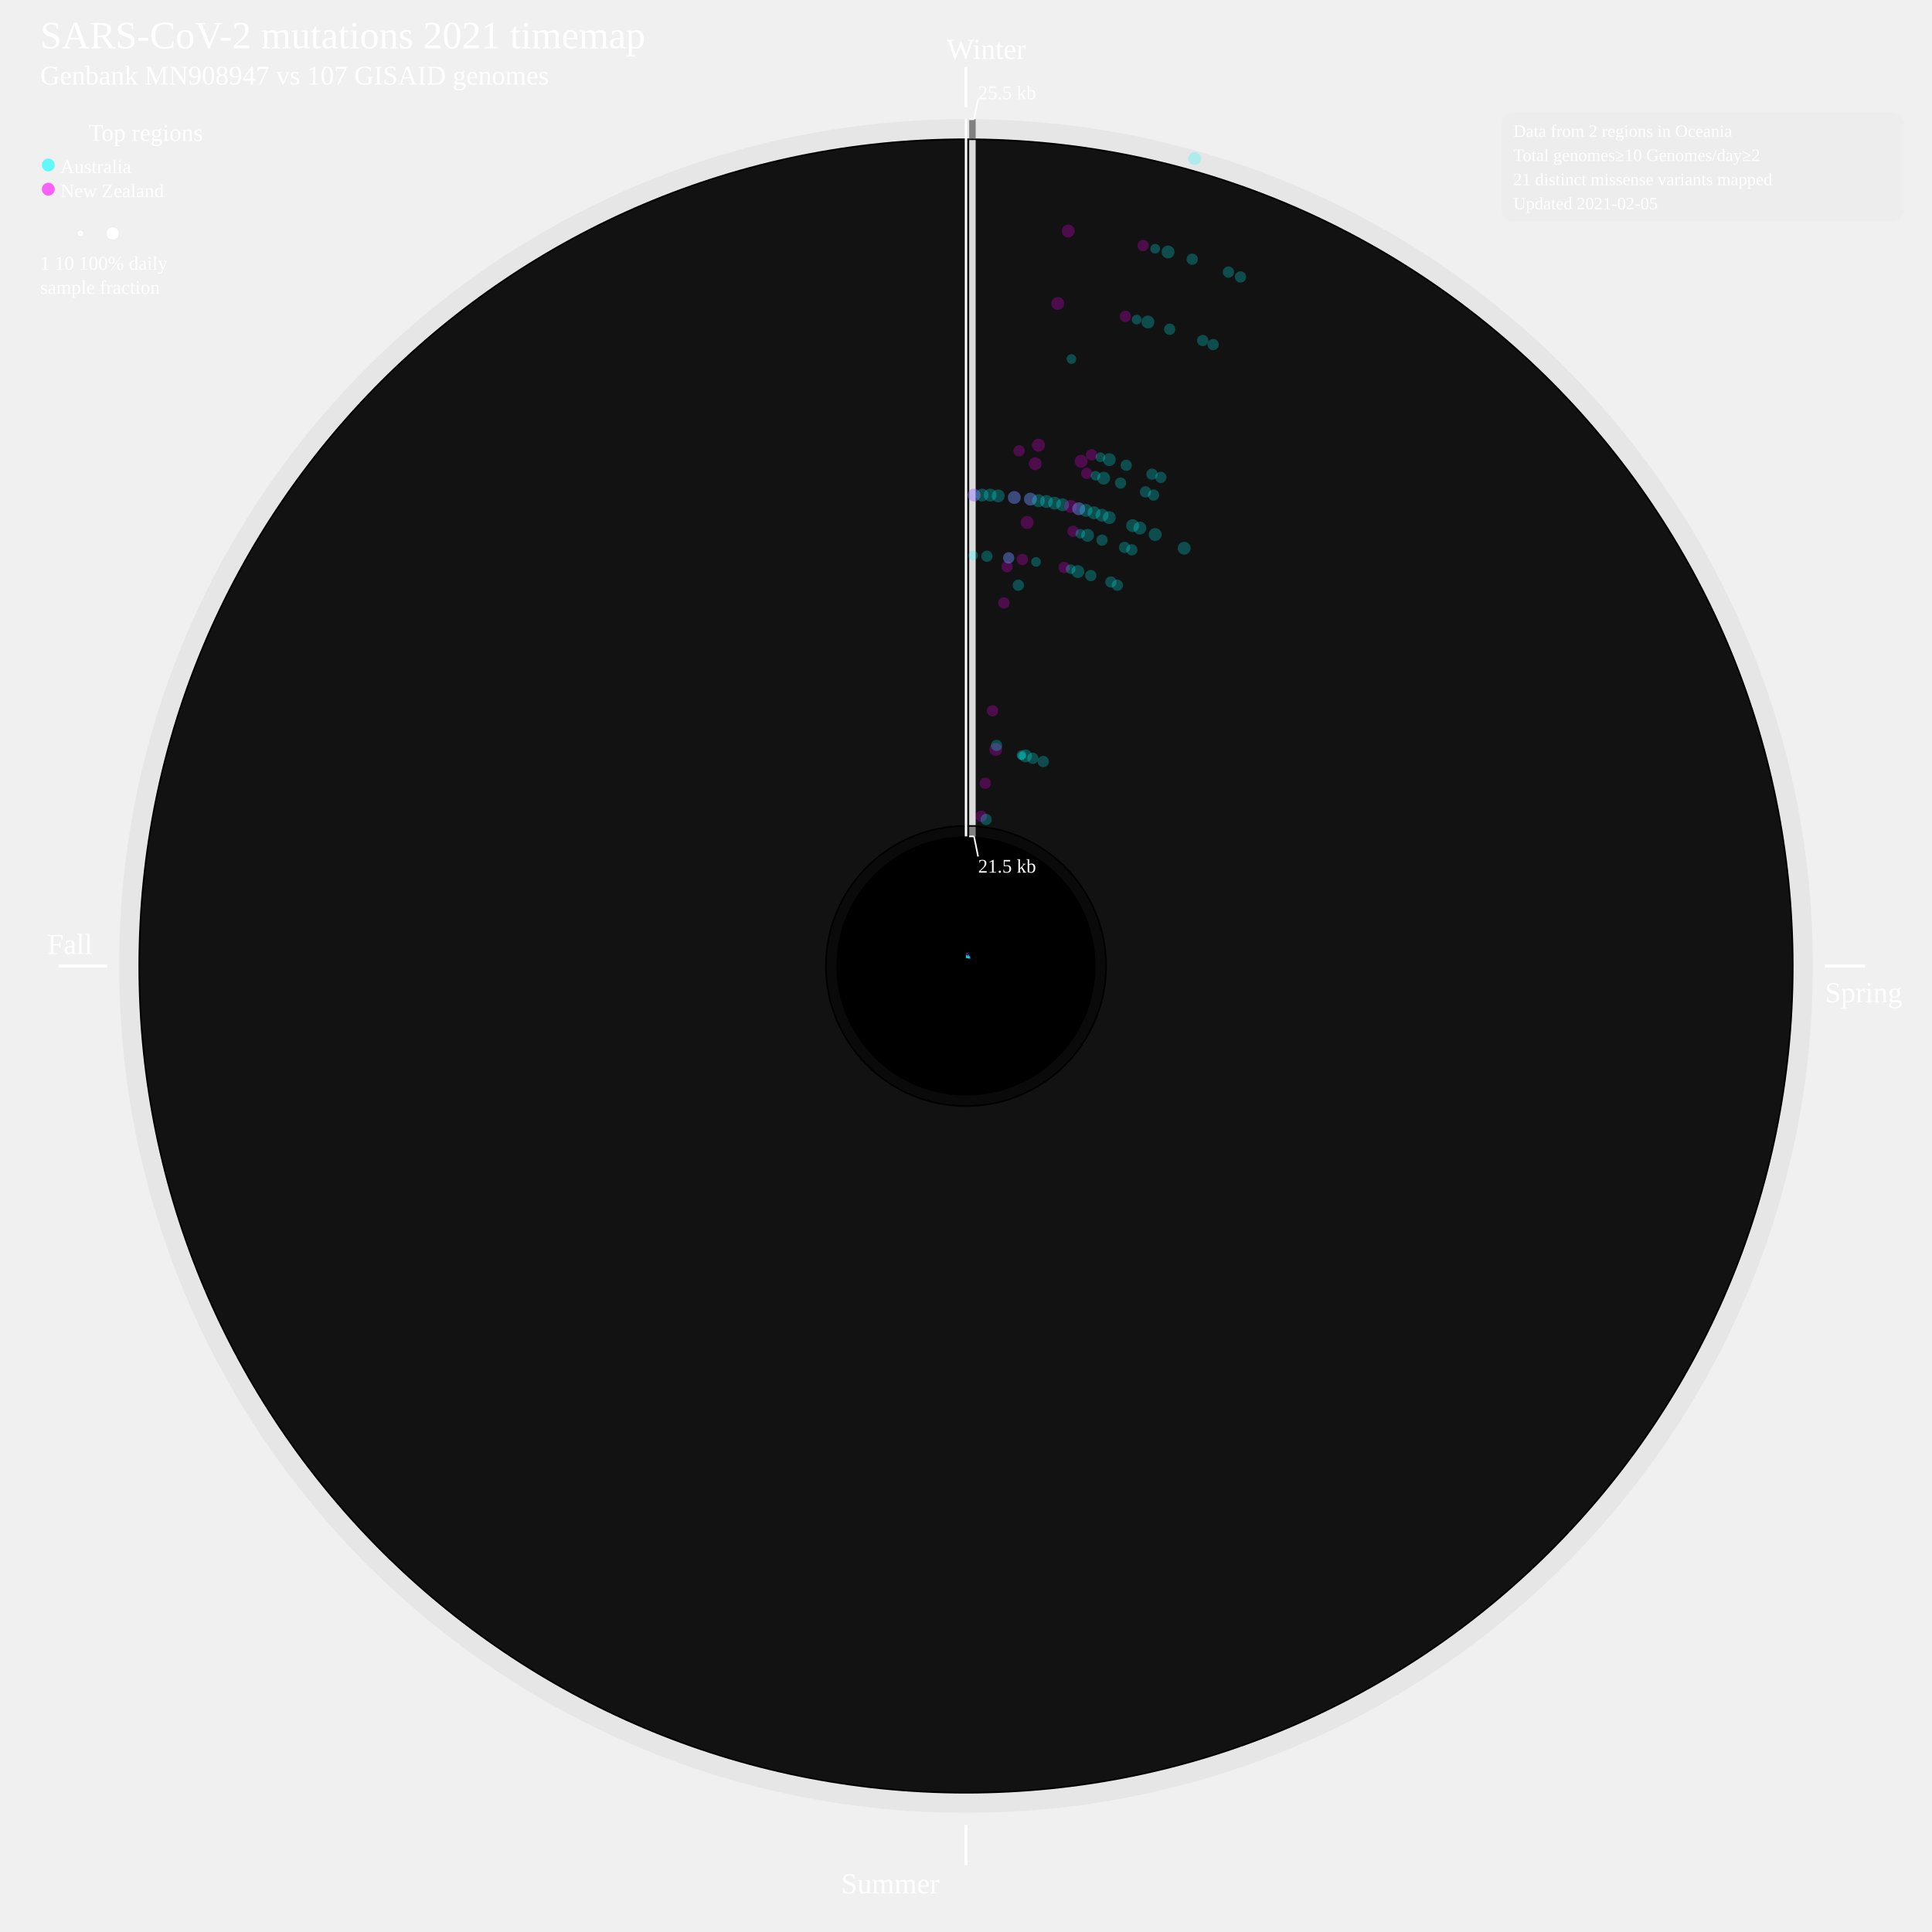
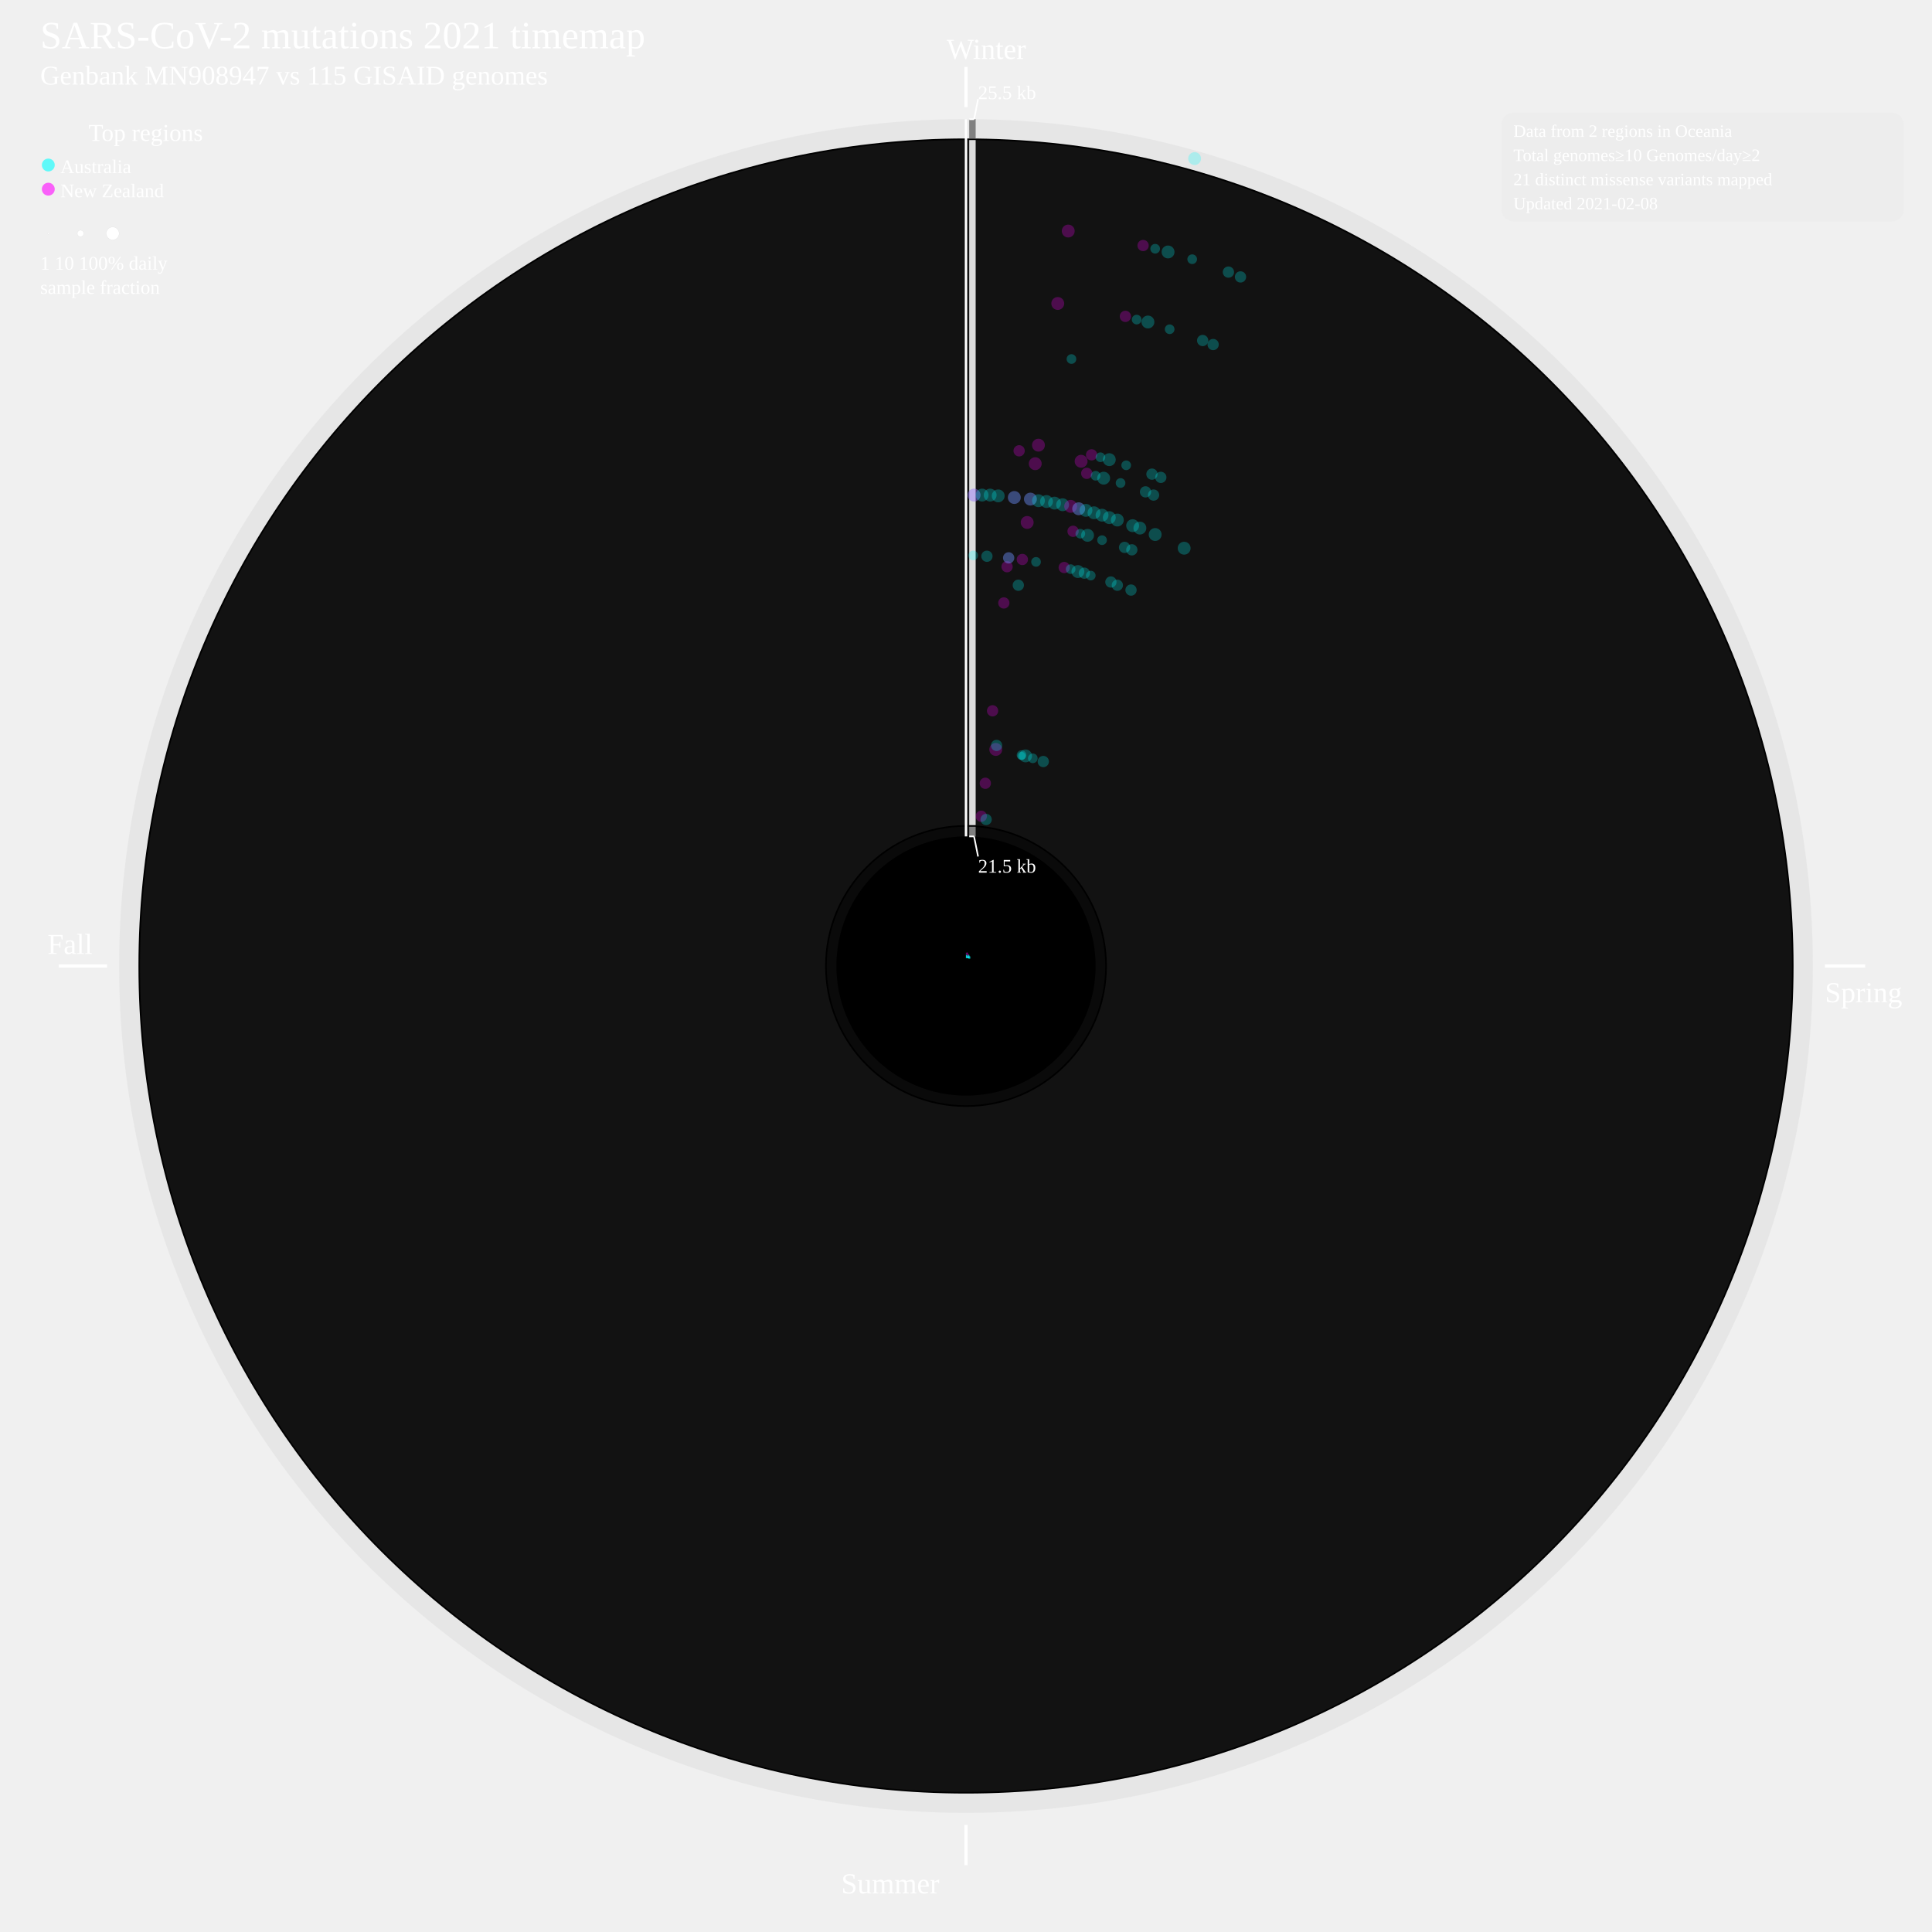
<svg xmlns="http://www.w3.org/2000/svg" width="2400" height="2400" style="background-color:black">
  <defs>
    <style type="text/css">
	.sb {
	stroke-width:0.8;
	stroke-opacity:50%;
	}
	.cv {
	stroke: none;
	fill-opacity:0.25;
	}
	a:link, a:visited {
	cursor: pointer;
	}
	a:hover, a:active {
	outline: dotted 2px yellow;
	}
	g:hover, g:active {
	outline: dotted 2px yellow;
	}
	</style>
  </defs>
  <circle cx="1200" cy="1200" r="1052" style="fill:grey;stroke:black;stroke-width:0;fill-opacity:0.085;" />
  <circle cx="1200" cy="1200" r="1028" style="fill:black;stroke:black;stroke-width:0;fill-opacity:1;" />
  <circle cx="1200" cy="1200" r="1026" style="fill:gainsboro;stroke:black;stroke-width:0;fill-opacity:0.085;" />
  <circle cx="1200" cy="1200" r="175" style="fill:black;stroke:black;stroke-width:0;fill-opacity:1;" />
  <circle cx="1200" cy="1200" r="173" style="fill:grey;stroke:black;stroke-width:0;fill-opacity:0.085;" />
  <circle cx="1200" cy="1200" r="161" style="fill:black;stroke:black;stroke-width:0;fill-opacity:1;" />
  <a href="https://bcgsc.github.io/SARS2_2021">
    <text font-size="4.0em" x="50" y="60" fill="white">SARS-CoV-2 mutations 2021 timemap</text>
  </a>
-   <text font-size="2.8em" x="50" y="105" fill="white">Genbank MN908947 vs 107 GISAID genomes</text>
+   <text font-size="2.8em" x="50" y="105" fill="white">Genbank MN908947 vs 115 GISAID genomes</text>
  <line x1="1200" y1="83.131" x2="1200" y2="133.131" style="stroke:white;stroke-width:4" />
  <text font-size="3.0em" x="1176" y="73.131" fill="white">Winter</text>
  <line x1="2267" y1="1200" x2="2317" y2="1200" style="stroke:white;stroke-width:4" />
  <text font-size="3.0em" x="2267" y="1245" fill="white">Spring</text>
  <line x1="1200" y1="2267" x2="1200" y2="2317" style="stroke:white;stroke-width:4" />
  <text font-size="3.0em" x="1045" y="2352" fill="white">Summer</text>
  <line x1="133" y1="1200" x2="73" y2="1200" style="stroke:white;stroke-width:4" />
  <text font-size="3.0em" x="59" y="1185" fill="white">Fall</text>
  <g>
    <line x1="1208" y1="1039" x2="1208" y2="1027" style="stroke:grey;stroke-width:8" />
  </g>
  <g>
    <line x1="1208" y1="1025" x2="1208" y2="174" style="stroke:gainsboro;stroke-width:8" />
  </g>
  <g>
    <line x1="1208" y1="172" x2="1208" y2="148" style="stroke:grey;stroke-width:8" />
  </g>
  <line x1="1200" y1="148.131" x2="1200" y2="1039" style="stroke:white;stroke-width:3" />
  <line x1="1204" y1="148.131" x2="1210" y2="148.131" style="stroke:white;stroke-width:2" />
  <line x1="1210" y1="148.131" x2="1215" y2="123.131" style="stroke:white;stroke-width:2" />
  <line x1="1204" y1="1039" x2="1210" y2="1039" style="stroke:white;stroke-width:2" />
  <line x1="1210" y1="1039" x2="1215" y2="1064" style="stroke:white;stroke-width:2" />
  <text font-size="2.0em" x="1215" y="123.131" fill="white">25.5 kb</text>
  <text font-size="2.0em" x="1215" y="1084" fill="white">21.5 kb</text>
  <text font-size="2.5em" x="110" y="175" fill="white">Top regions</text>
  <circle cx="60" cy="205" r="8" style="fill:cyan;stroke:black;stroke-width:0;fill-opacity:0.6;" />
  <text font-size="2.0em" x="75" y="215" fill="white">Australia</text>
  <circle cx="60" cy="235" r="8" style="fill:fuchsia;stroke:black;stroke-width:0;fill-opacity:0.6;" />
  <text font-size="2.0em" x="75" y="245" fill="white">New Zealand</text>
  <circle cx="60" cy="290" r="1" style="fill:white;stroke:lightgrey;stroke-width:0.2;" />
  <circle cx="100" cy="290" r="4" style="fill:white;stroke:lightgrey;stroke-width:0.2;" />
  <circle cx="140" cy="290" r="8" style="fill:white;stroke:lightgrey;stroke-width:0.2;" />
  <text font-size="2.0em" x="50" y="335" fill="white">1      10        100% daily</text>
  <text font-size="2.0em" x="50" y="365" fill="white">sample fraction</text>
  <g>
    <line x1="1200.2" y1="1190.0" x2="1200.3" y2="1185.5" style="stroke:cyan;" class="sb" />
  </g>
  <g>
    <line x1="1200.3" y1="1185.5" x2="1200.3" y2="1183.4" style="stroke:fuchsia;" class="sb" />
  </g>
  <g>
    <circle cx="1209" cy="690" r="6" style="fill:cyan;" class="cv" />
  </g>
  <g>
    <circle cx="1210" cy="615" r="8" style="fill:cyan;" class="cv" />
  </g>
  <g>
    <circle cx="1210" cy="615" r="8" style="fill:fuchsia;" class="cv" />
  </g>
  <g>
    <line x1="1200.3" y1="1190.0" x2="1200.5" y2="1186.5" style="stroke:cyan;" class="sb" />
  </g>
  <g>
    <circle cx="1220" cy="615" r="8" style="fill:cyan;" class="cv" />
  </g>
  <g>
    <line x1="1200.5" y1="1190.0" x2="1200.7" y2="1186.9" style="stroke:cyan;" class="sb" />
  </g>
  <g>
    <circle cx="1226" cy="691" r="7" style="fill:cyan;" class="cv" />
  </g>
  <g>
    <circle cx="1230" cy="615" r="8" style="fill:cyan;" class="cv" />
  </g>
  <g>
    <line x1="1200.7" y1="1190.0" x2="1200.9" y2="1186.9" style="stroke:cyan;" class="sb" />
  </g>
  <g>
    <circle cx="1240" cy="616" r="8" style="fill:cyan;" class="cv" />
  </g>
  <g>
-     <line x1="1201.0" y1="1190.1" x2="1201.3" y2="1187.4" style="stroke:cyan;" class="sb" />
-   </g>
-   <g>
-     <line x1="1201.3" y1="1187.4" x2="1201.7" y2="1183.6" style="stroke:fuchsia;" class="sb" />
+     <line x1="1201.0" y1="1190.1" x2="1201.4" y2="1186.9" style="stroke:cyan;" class="sb" />
+   </g>
+   <g>
+     <line x1="1201.4" y1="1186.9" x2="1201.7" y2="1183.1" style="stroke:fuchsia;" class="sb" />
  </g>
  <g>
    <circle cx="1219" cy="1014" r="7" style="fill:fuchsia;" class="cv" />
  </g>
  <g>
    <circle cx="1224" cy="973" r="7" style="fill:fuchsia;" class="cv" />
  </g>
  <g>
    <circle cx="1233" cy="883" r="7" style="fill:fuchsia;" class="cv" />
  </g>
  <g>
    <circle cx="1247" cy="749" r="7" style="fill:fuchsia;" class="cv" />
  </g>
  <g>
    <circle cx="1251" cy="704" r="7" style="fill:fuchsia;" class="cv" />
  </g>
  <g>
    <circle cx="1253" cy="693" r="7" style="fill:fuchsia;" class="cv" />
  </g>
  <g>
    <circle cx="1253" cy="693" r="7" style="fill:cyan;" class="cv" />
  </g>
  <g>
    <circle cx="1260" cy="618" r="8" style="fill:fuchsia;" class="cv" />
  </g>
  <g>
    <circle cx="1260" cy="618" r="8" style="fill:cyan;" class="cv" />
  </g>
  <g>
    <circle cx="1266" cy="560" r="7" style="fill:fuchsia;" class="cv" />
  </g>
  <g>
    <line x1="1201.4" y1="1190.1" x2="1201.8" y2="1187.0" style="stroke:cyan;" class="sb" />
  </g>
  <g>
    <line x1="1201.8" y1="1187.0" x2="1202.2" y2="1183.9" style="stroke:fuchsia;" class="sb" />
  </g>
  <g>
    <circle cx="1225" cy="1018" r="7" style="fill:cyan;" class="cv" />
  </g>
  <g>
    <circle cx="1237" cy="931" r="8" style="fill:fuchsia;" class="cv" />
  </g>
  <g>
    <circle cx="1238" cy="926" r="7" style="fill:cyan;" class="cv" />
  </g>
  <g>
    <circle cx="1265" cy="727" r="7" style="fill:cyan;" class="cv" />
  </g>
  <g>
    <circle cx="1270" cy="695" r="7" style="fill:fuchsia;" class="cv" />
  </g>
  <g>
    <circle cx="1276" cy="649" r="8" style="fill:fuchsia;" class="cv" />
  </g>
  <g>
    <circle cx="1280" cy="620" r="8" style="fill:fuchsia;" class="cv" />
  </g>
  <g>
    <circle cx="1280" cy="620" r="8" style="fill:cyan;" class="cv" />
  </g>
  <g>
    <circle cx="1286" cy="576" r="8" style="fill:fuchsia;" class="cv" />
  </g>
  <g>
    <circle cx="1290" cy="553" r="8" style="fill:fuchsia;" class="cv" />
  </g>
  <g>
    <circle cx="1314" cy="377" r="8" style="fill:fuchsia;" class="cv" />
  </g>
  <g>
    <circle cx="1327" cy="287" r="8" style="fill:fuchsia;" class="cv" />
  </g>
  <g>
    <line x1="1201.5" y1="1190.1" x2="1202.0" y2="1187.0" style="stroke:cyan;" class="sb" />
  </g>
  <g>
    <circle cx="1290" cy="622" r="8" style="fill:cyan;" class="cv" />
  </g>
  <g>
    <line x1="1201.7" y1="1190.1" x2="1202.3" y2="1186.7" style="stroke:cyan;" class="sb" />
  </g>
  <g>
    <circle cx="1287" cy="698" r="6" style="fill:cyan;" class="cv" />
  </g>
  <g>
    <circle cx="1300" cy="623" r="8" style="fill:cyan;" class="cv" />
  </g>
  <g>
    <circle cx="1331" cy="446" r="6" style="fill:cyan;" class="cv" />
  </g>
  <g>
    <line x1="1201.9" y1="1190.2" x2="1202.3" y2="1188.1" style="stroke:cyan;" class="sb" />
  </g>
  <g>
    <circle cx="1310" cy="625" r="8" style="fill:cyan;" class="cv" />
  </g>
  <g>
    <line x1="1202.1" y1="1190.2" x2="1202.5" y2="1188.1" style="stroke:cyan;" class="sb" />
  </g>
  <g>
    <circle cx="1320" cy="627" r="8" style="fill:cyan;" class="cv" />
  </g>
  <g>
    <line x1="1202.2" y1="1190.2" x2="1202.8" y2="1187.6" style="stroke:fuchsia;" class="sb" />
  </g>
  <g>
    <circle cx="1330" cy="629" r="8" style="fill:fuchsia;" class="cv" />
  </g>
  <g>
    <circle cx="1343" cy="573" r="8" style="fill:fuchsia;" class="cv" />
  </g>
  <g>
    <line x1="1202.4" y1="1190.3" x2="1202.9" y2="1188.2" style="stroke:cyan;" class="sb" />
  </g>
  <g>
    <line x1="1202.9" y1="1188.2" x2="1203.5" y2="1185.6" style="stroke:fuchsia;" class="sb" />
  </g>
  <g>
    <circle cx="1322" cy="705" r="7" style="fill:fuchsia;" class="cv" />
  </g>
  <g>
    <circle cx="1333" cy="660" r="7" style="fill:fuchsia;" class="cv" />
  </g>
  <g>
    <circle cx="1340" cy="632" r="8" style="fill:fuchsia;" class="cv" />
  </g>
  <g>
    <circle cx="1340" cy="632" r="8" style="fill:cyan;" class="cv" />
  </g>
  <g>
    <circle cx="1350" cy="588" r="7" style="fill:fuchsia;" class="cv" />
  </g>
  <g>
    <circle cx="1356" cy="565" r="7" style="fill:fuchsia;" class="cv" />
  </g>
  <g>
    <circle cx="1398" cy="393" r="7" style="fill:fuchsia;" class="cv" />
  </g>
  <g>
    <circle cx="1420" cy="305" r="7" style="fill:fuchsia;" class="cv" />
  </g>
  <g>
    <line x1="1202.6" y1="1190.3" x2="1203.7" y2="1185.8" style="stroke:cyan;" class="sb" />
  </g>
  <g>
    <circle cx="1269" cy="939" r="5" style="fill:cyan;" class="cv" />
  </g>
  <g>
    <circle cx="1269" cy="938" r="6" style="fill:cyan;" class="cv" />
  </g>
  <g>
    <circle cx="1330" cy="707" r="6" style="fill:cyan;" class="cv" />
  </g>
  <g>
    <circle cx="1342" cy="663" r="6" style="fill:cyan;" class="cv" />
  </g>
  <g>
    <circle cx="1349" cy="634" r="8" style="fill:cyan;" class="cv" />
  </g>
  <g>
    <circle cx="1361" cy="591" r="6" style="fill:cyan;" class="cv" />
  </g>
  <g>
    <circle cx="1367" cy="568" r="6" style="fill:cyan;" class="cv" />
  </g>
  <g>
    <circle cx="1412" cy="397" r="6" style="fill:cyan;" class="cv" />
  </g>
  <g>
    <circle cx="1435" cy="309" r="6" style="fill:cyan;" class="cv" />
  </g>
  <g>
    <line x1="1202.7" y1="1190.4" x2="1203.7" y2="1187.0" style="stroke:cyan;" class="sb" />
  </g>
  <g>
    <circle cx="1274" cy="939" r="8" style="fill:cyan;" class="cv" />
  </g>
  <g>
    <circle cx="1339" cy="710" r="8" style="fill:cyan;" class="cv" />
  </g>
  <g>
    <circle cx="1351" cy="665" r="8" style="fill:cyan;" class="cv" />
  </g>
  <g>
    <circle cx="1359" cy="637" r="8" style="fill:cyan;" class="cv" />
  </g>
  <g>
    <circle cx="1371" cy="594" r="8" style="fill:cyan;" class="cv" />
  </g>
  <g>
    <circle cx="1378" cy="571" r="8" style="fill:cyan;" class="cv" />
  </g>
  <g>
    <circle cx="1426" cy="400" r="8" style="fill:cyan;" class="cv" />
  </g>
  <g>
    <circle cx="1451" cy="313" r="8" style="fill:cyan;" class="cv" />
  </g>
  <g>
    <circle cx="1484" cy="197" r="8" style="fill:cyan;" class="cv" />
  </g>
  <g>
-     <line x1="1202.9" y1="1190.4" x2="1203.5" y2="1188.4" style="stroke:cyan;" class="sb" />
+     <line x1="1202.9" y1="1190.4" x2="1203.7" y2="1187.8" style="stroke:cyan;" class="sb" />
+   </g>
+   <g>
+     <circle cx="1347" cy="712" r="7" style="fill:cyan;" class="cv" />
  </g>
  <g>
    <circle cx="1369" cy="640" r="8" style="fill:cyan;" class="cv" />
  </g>
  <g>
-     <line x1="1203.0" y1="1190.5" x2="1204.0" y2="1187.5" style="stroke:cyan;" class="sb" />
-   </g>
-   <g>
-     <circle cx="1283" cy="942" r="7" style="fill:cyan;" class="cv" />
-   </g>
-   <g>
-     <circle cx="1355" cy="715" r="7" style="fill:cyan;" class="cv" />
-   </g>
-   <g>
-     <circle cx="1369" cy="671" r="7" style="fill:cyan;" class="cv" />
+     <line x1="1203.0" y1="1190.5" x2="1204.2" y2="1186.9" style="stroke:cyan;" class="sb" />
+   </g>
+   <g>
+     <circle cx="1283" cy="942" r="6" style="fill:cyan;" class="cv" />
+   </g>
+   <g>
+     <circle cx="1355" cy="715" r="6" style="fill:cyan;" class="cv" />
+   </g>
+   <g>
+     <circle cx="1369" cy="671" r="6" style="fill:cyan;" class="cv" />
  </g>
  <g>
    <circle cx="1378" cy="643" r="8" style="fill:cyan;" class="cv" />
  </g>
  <g>
-     <circle cx="1392" cy="600" r="7" style="fill:cyan;" class="cv" />
-   </g>
-   <g>
-     <circle cx="1399" cy="578" r="7" style="fill:cyan;" class="cv" />
-   </g>
-   <g>
-     <circle cx="1453" cy="409" r="7" style="fill:cyan;" class="cv" />
-   </g>
-   <g>
-     <circle cx="1481" cy="322" r="7" style="fill:cyan;" class="cv" />
+     <circle cx="1392" cy="600" r="6" style="fill:cyan;" class="cv" />
+   </g>
+   <g>
+     <circle cx="1399" cy="578" r="6" style="fill:cyan;" class="cv" />
+   </g>
+   <g>
+     <circle cx="1453" cy="409" r="6" style="fill:cyan;" class="cv" />
+   </g>
+   <g>
+     <circle cx="1481" cy="322" r="6" style="fill:cyan;" class="cv" />
+   </g>
+   <g>
+     <line x1="1203.2" y1="1190.5" x2="1203.9" y2="1188.5" style="stroke:cyan;" class="sb" />
+   </g>
+   <g>
+     <circle cx="1388" cy="646" r="8" style="fill:cyan;" class="cv" />
+   </g>
+   <g>
+     <line x1="1203.4" y1="1190.6" x2="1204.1" y2="1188.6" style="stroke:cyan;" class="sb" />
  </g>
  <g>
    <line x1="1203.5" y1="1190.6" x2="1204.6" y2="1187.7" style="stroke:cyan;" class="sb" />
  </g>
  <g>
    <circle cx="1296" cy="946" r="7" style="fill:cyan;" class="cv" />
  </g>
  <g>
    <circle cx="1380" cy="723" r="7" style="fill:cyan;" class="cv" />
  </g>
  <g>
    <circle cx="1397" cy="680" r="7" style="fill:cyan;" class="cv" />
  </g>
  <g>
    <circle cx="1407" cy="653" r="8" style="fill:cyan;" class="cv" />
  </g>
  <g>
    <circle cx="1423" cy="611" r="7" style="fill:cyan;" class="cv" />
  </g>
  <g>
    <circle cx="1431" cy="589" r="7" style="fill:cyan;" class="cv" />
  </g>
  <g>
    <circle cx="1494" cy="423" r="7" style="fill:cyan;" class="cv" />
  </g>
  <g>
    <circle cx="1526" cy="338" r="7" style="fill:cyan;" class="cv" />
  </g>
  <g>
    <line x1="1203.7" y1="1190.7" x2="1204.9" y2="1187.8" style="stroke:cyan;" class="sb" />
  </g>
  <g>
    <circle cx="1388" cy="727" r="7" style="fill:cyan;" class="cv" />
  </g>
  <g>
    <circle cx="1406" cy="683" r="7" style="fill:cyan;" class="cv" />
  </g>
  <g>
    <circle cx="1416" cy="656" r="8" style="fill:cyan;" class="cv" />
  </g>
  <g>
    <circle cx="1433" cy="615" r="7" style="fill:cyan;" class="cv" />
  </g>
  <g>
    <circle cx="1442" cy="593" r="7" style="fill:cyan;" class="cv" />
  </g>
  <g>
    <circle cx="1507" cy="428" r="7" style="fill:cyan;" class="cv" />
  </g>
  <g>
    <circle cx="1541" cy="344" r="7" style="fill:cyan;" class="cv" />
  </g>
  <g>
-     <line x1="1204.0" y1="1190.8" x2="1204.9" y2="1188.9" style="stroke:cyan;" class="sb" />
+     <line x1="1204.0" y1="1190.8" x2="1205.1" y2="1188.4" style="stroke:cyan;" class="sb" />
+   </g>
+   <g>
+     <circle cx="1405" cy="733" r="7" style="fill:cyan;" class="cv" />
  </g>
  <g>
    <circle cx="1435" cy="664" r="8" style="fill:cyan;" class="cv" />
  </g>
  <g>
    <line x1="1204.6" y1="1191.1" x2="1205.6" y2="1189.2" style="stroke:cyan;" class="sb" />
  </g>
  <g>
    <circle cx="1471" cy="681" r="8" style="fill:cyan;" class="cv" />
  </g>
  <rect x="1865" y="140" width="500" height="135" rx="15" style="fill:gainsboro;stroke-width:0;fill-opacity:0.15;" />
  <text font-size="1.8em" x="1880" y="170" fill="white">Data from 2 regions in Oceania</text>
  <text font-size="1.8em" x="1880" y="200" fill="white">Total genomes≥10  Genomes/day≥2</text>
  <text font-size="1.8em" x="1880" y="230" fill="white">21 distinct missense variants mapped</text>
-   <text font-size="1.8em" x="1880" y="260" fill="white">Updated 2021-02-05</text>
+   <text font-size="1.8em" x="1880" y="260" fill="white">Updated 2021-02-08</text>
</svg>
